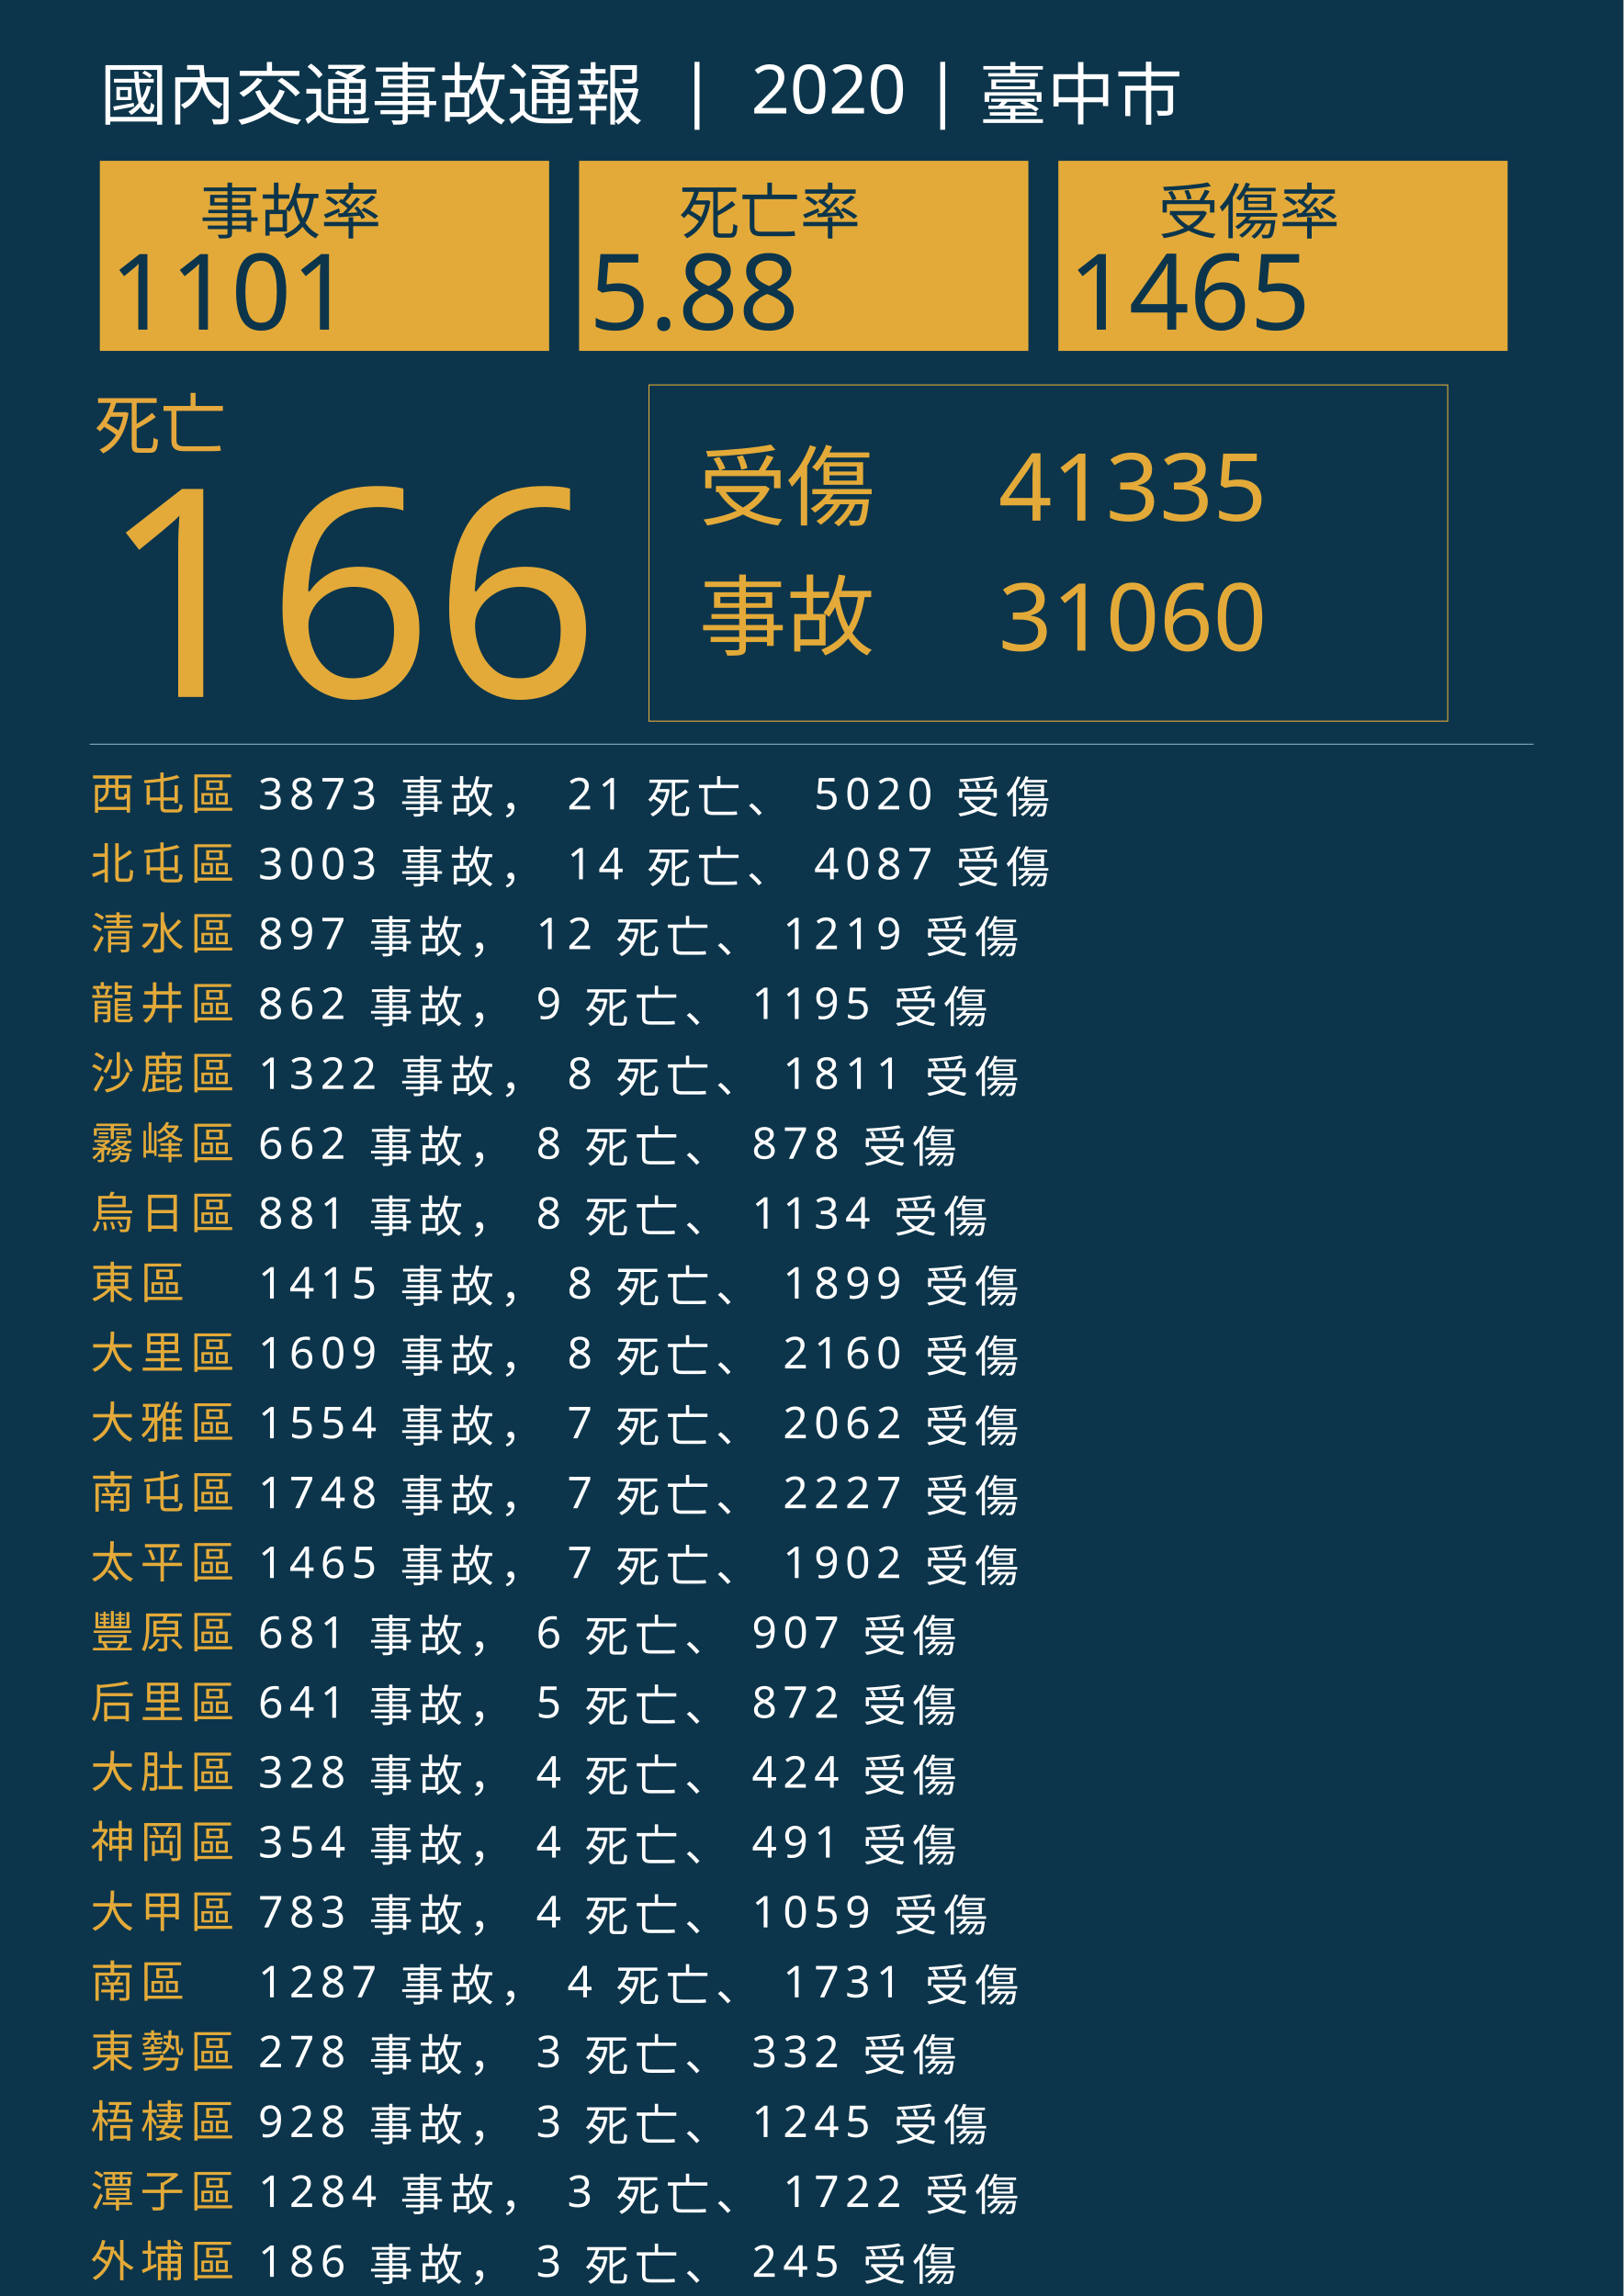
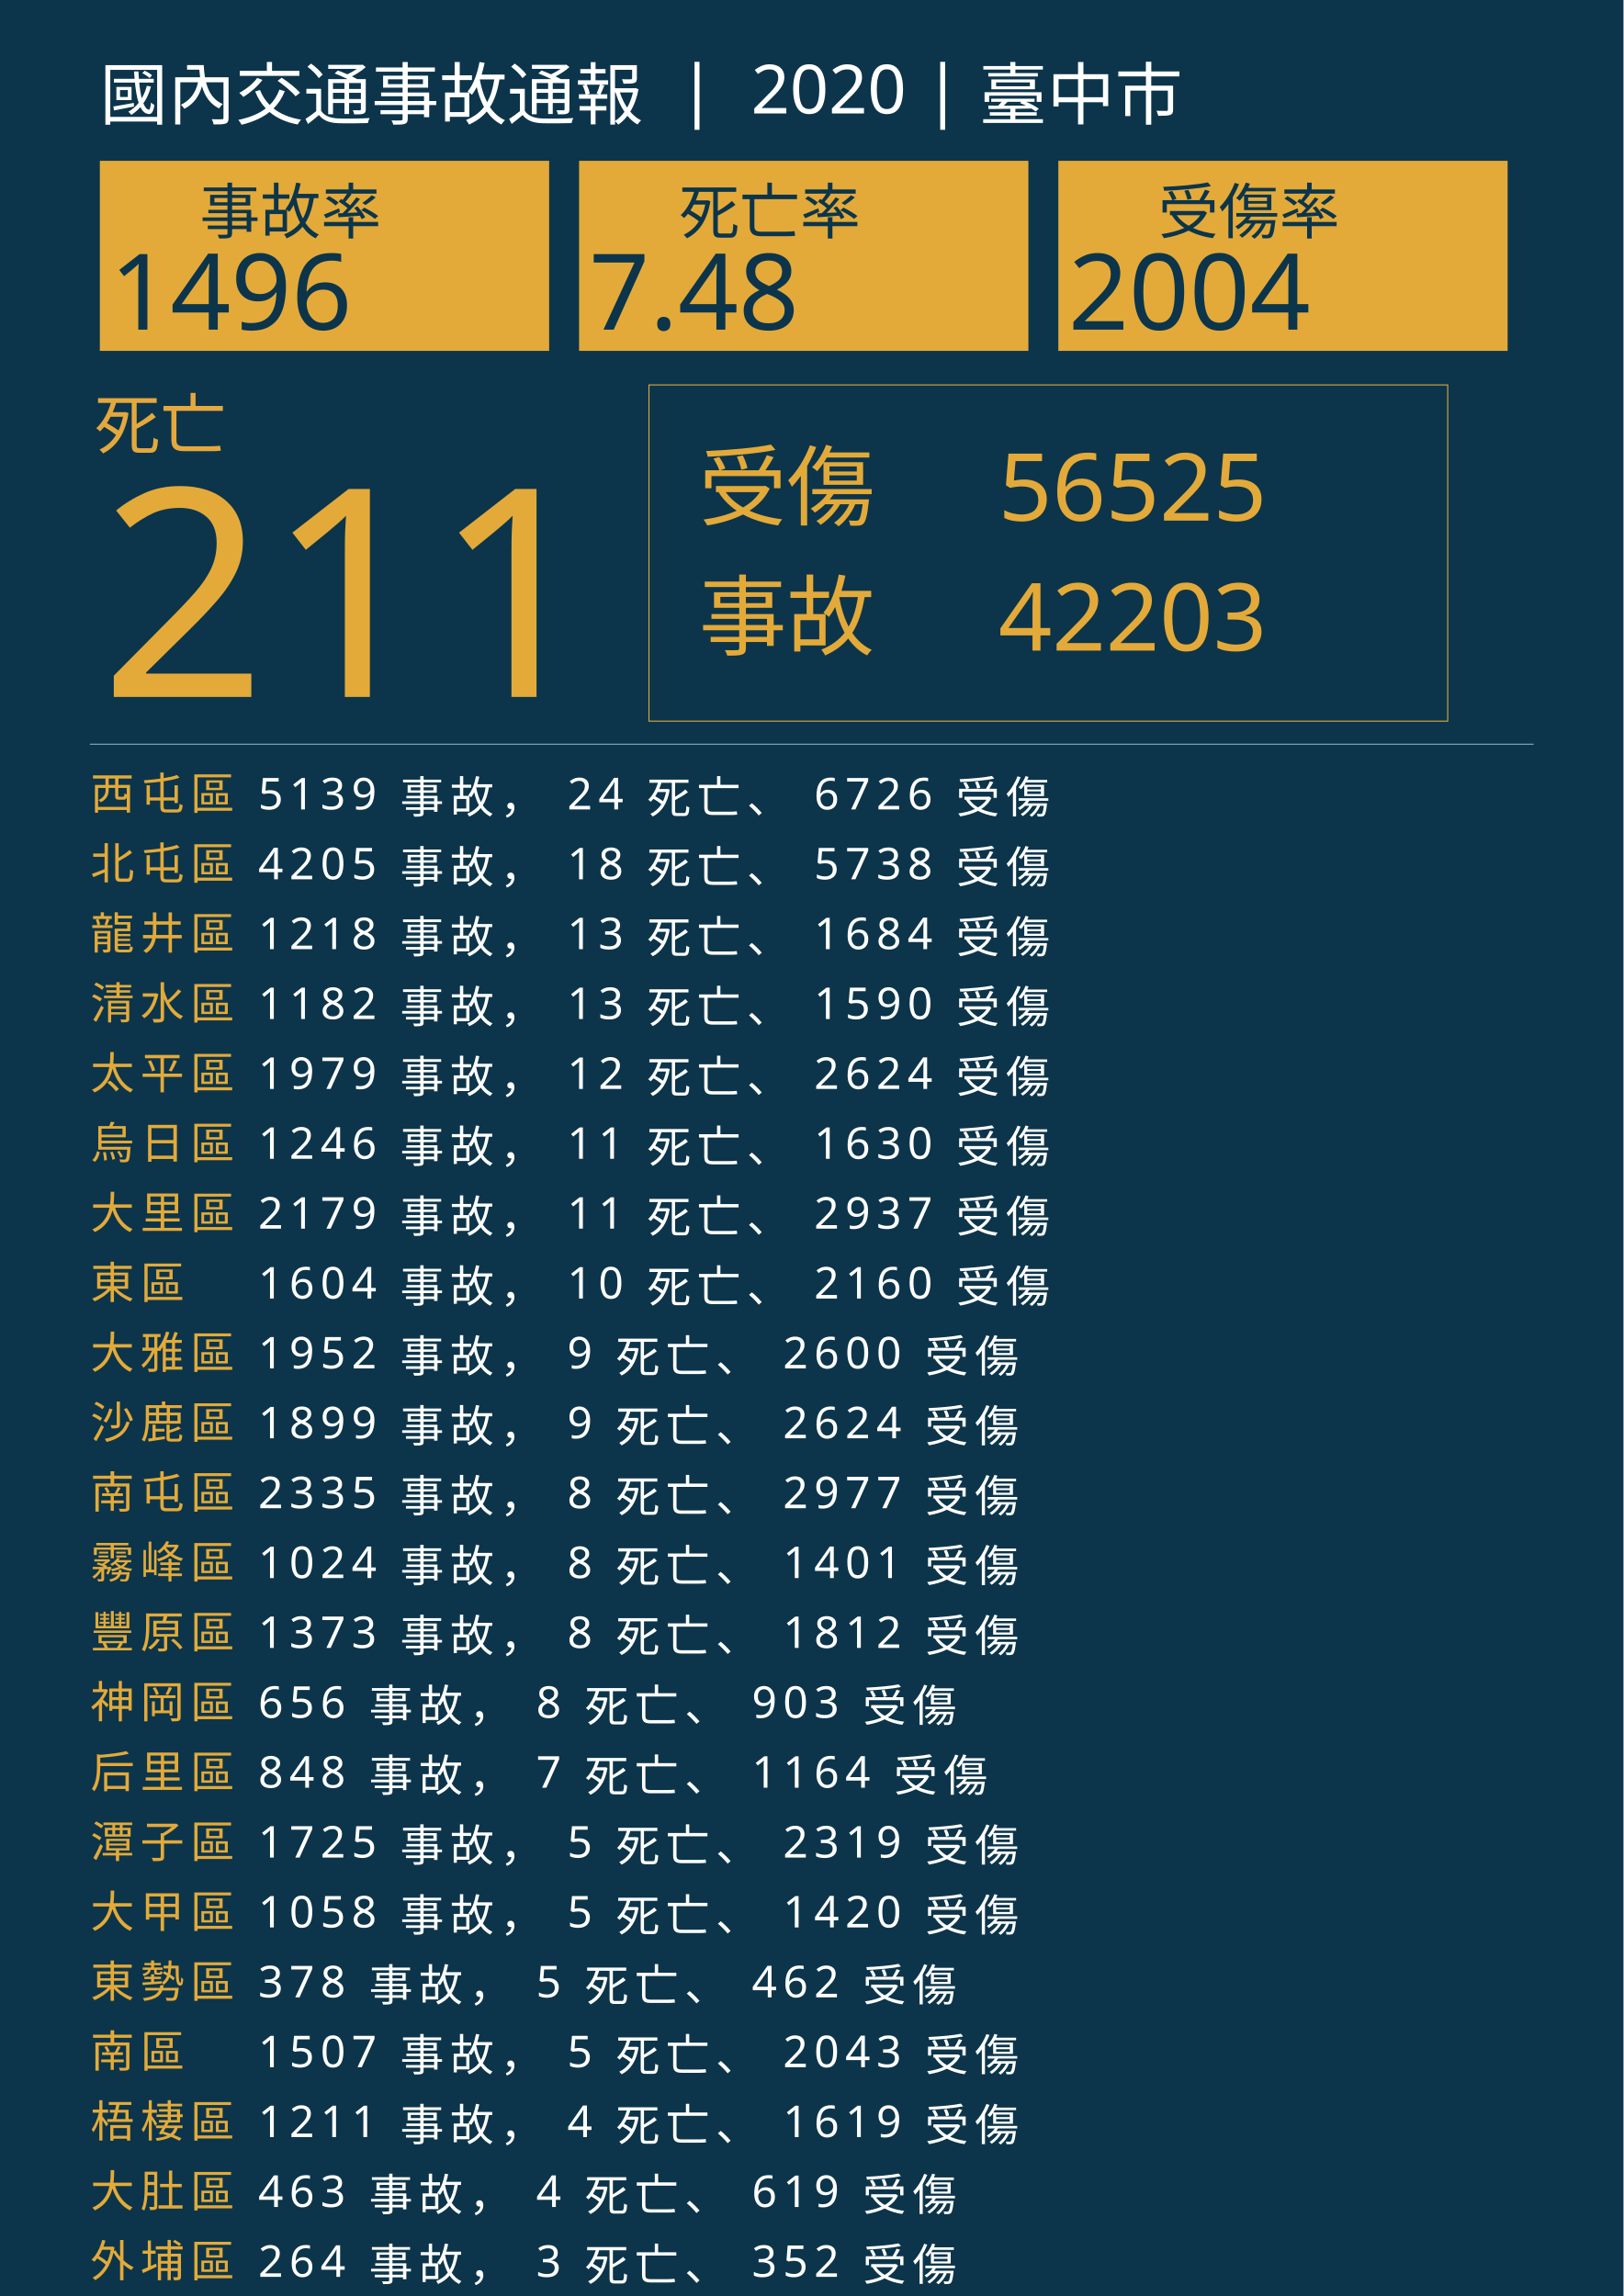
<svg xmlns="http://www.w3.org/2000/svg" version="1.1" id="圖層_1" x="0px" y="0px" viewBox="0 0 1626 2300" style="enable-background:new 0 0 1626 2300;" xml:space="preserve">
  <style type="text/css">
	.st0{fill:#0C354B;}
	.st1{fill:#E5A83D;}
	.st2{font-family:'NotoSansCJKtc-Bold-B5pc-H';}
	.st3{font-size:66px;}
	.st4{fill:#E3AA39;}
	.st5{font-family:'Arial-BoldMT';}
	.st6{font-size:291.776px;}
	.st7{fill:none;stroke:#E3AA39;stroke-miterlimit:10;}
	.st8{font-family:'NotoSansCJKtc-Light-B5pc-H';}
	.st9{font-size:88px;}
	.st10{font-family:'NotoSansCJKtc-Medium-B5pc-H';}
	.st11{font-size:94px;}
	.st12{fill:none;stroke:#8AAFC1;stroke-miterlimit:10;}
	.st13{font-size:60.649px;}
	.st14{font-size:106px;}
	.st15{fill:none;}
	.st16{font-size:44px;}
	.st17{letter-spacing:6;}
	.st18{fill:#FFFFFF;}
	.st19{letter-spacing:1;}
	.st20{font-size:68px;}
</style>
  <rect class="st0" width="1626" height="2300" />
  <text transform="matrix(1 0 0 1 94.5001 449.017)" class="st1 st2 st3">死亡</text>
  <g>
-     <text transform="matrix(1 0 0 1 100 698.1412)" class="st4 st5 st6">166</text>
+     <text transform="matrix(1 0 0 1 100 698.1412)" class="st4 st5 st6">211</text>
  </g>
  <g>
    <rect x="650" y="385.6" class="st7" width="800" height="336.8" />
    <g>
      <text transform="matrix(1 0 0 1 700 519.593)" class="st4 st8 st9">受傷</text>
-       <text transform="matrix(1 0 0 1 1000 521.5084)" class="st4 st10 st11">41335</text>
-       <text transform="matrix(1 0 0 1 1000 651.7274)" class="st4 st10 st11">31060</text>
+       <text transform="matrix(1 0 0 1 1000 521.5084)" class="st4 st10 st11">56525</text>
+       <text transform="matrix(1 0 0 1 1000 651.7274)" class="st4 st10 st11">42203</text>
      <text transform="matrix(1 0 0 1 700 649.4965)" class="st4 st8 st9">事故</text>
    </g>
  </g>
  <line class="st12" x1="90" y1="745.5" x2="1536" y2="745.5" />
  <g>
    <g>
      <rect x="100" y="161.1" class="st4" width="450" height="190.4" />
      <g>
        <text transform="matrix(1 0 0 1 200 233.9079)" class="st0 st10 st13">事故率</text>
        <g>
-           <text transform="matrix(1 0 0 1 110 330.2121)" class="st0 st5 st14">1101</text>
+           <text transform="matrix(1 0 0 1 110 330.2121)" class="st0 st5 st14">1496</text>
        </g>
      </g>
    </g>
    <g>
      <rect x="580" y="161.1" class="st4" width="450" height="190.4" />
      <g>
        <text transform="matrix(1 0 0 1 680 233.908)" class="st0 st10 st13">死亡率</text>
        <g>
-           <text transform="matrix(1 0 0 1 590 330.2122)" class="st0 st5 st14">5.88</text>
+           <text transform="matrix(1 0 0 1 590 330.2122)" class="st0 st5 st14">7.48</text>
        </g>
      </g>
    </g>
    <g>
      <rect x="1060" y="161.1" class="st4" width="450" height="190.4" />
      <g>
        <text transform="matrix(1 0 0 1 1160 233.908)" class="st0 st10 st13">受傷率</text>
        <g>
-           <text transform="matrix(1 0 0 1 1070 330.2122)" class="st0 st5 st14">1465</text>
+           <text transform="matrix(1 0 0 1 1070 330.2122)" class="st0 st5 st14">2004</text>
        </g>
      </g>
    </g>
  </g>
  <rect x="90.6" y="772.1" class="st15" width="1141.8" height="314.8" />
  <text transform="matrix(1 0 0 1 90.5591 810.7965)">
    <tspan x="0" y="0" class="st4 st10 st16 st17">西屯區</tspan>
-     <tspan x="150.6" y="0" class="st18 st10 st16 st17"> 3873 事故， 21 死亡、 5020 受傷</tspan>
+     <tspan x="150.6" y="0" class="st18 st10 st16 st17"> 5139 事故， 24 死亡、 6726 受傷</tspan>
    <tspan x="0" y="70" class="st4 st10 st16 st17">北屯區</tspan>
-     <tspan x="150.6" y="70" class="st18 st10 st16 st17"> 3003 事故， 14 死亡、 4087 受傷</tspan>
-     <tspan x="0" y="140" class="st4 st10 st16 st17">清水區</tspan>
-     <tspan x="150.6" y="140" class="st18 st10 st16 st17"> 897 事故， 12 死亡、 1219 受傷</tspan>
-     <tspan x="0" y="210" class="st4 st10 st16 st17">龍井區</tspan>
-     <tspan x="150.6" y="210" class="st18 st10 st16 st17"> 862 事故， 9 死亡、 1195 受傷</tspan>
-     <tspan x="0" y="280" class="st4 st10 st16 st17">沙鹿區</tspan>
-     <tspan x="150.6" y="280" class="st18 st10 st16 st17"> 1322 事故， 8 死亡、 1811 受傷</tspan>
-     <tspan x="0" y="350" class="st4 st10 st16 st17">霧峰區</tspan>
-     <tspan x="150.6" y="350" class="st18 st10 st16 st17"> 662 事故， 8 死亡、 878 受傷</tspan>
-     <tspan x="0" y="420" class="st4 st10 st16 st17">烏日區</tspan>
-     <tspan x="150.6" y="420" class="st18 st10 st16 st17"> 881 事故， 8 死亡、 1134 受傷</tspan>
+     <tspan x="150.6" y="70" class="st18 st10 st16 st17"> 4205 事故， 18 死亡、 5738 受傷</tspan>
+     <tspan x="0" y="140" class="st4 st10 st16 st17">龍井區</tspan>
+     <tspan x="150.6" y="140" class="st18 st10 st16 st17"> 1218 事故， 13 死亡、 1684 受傷</tspan>
+     <tspan x="0" y="210" class="st4 st10 st16 st17">清水區</tspan>
+     <tspan x="150.6" y="210" class="st18 st10 st16 st17"> 1182 事故， 13 死亡、 1590 受傷</tspan>
+     <tspan x="0" y="280" class="st4 st10 st16 st17">太平區</tspan>
+     <tspan x="150.6" y="280" class="st18 st10 st16 st17"> 1979 事故， 12 死亡、 2624 受傷</tspan>
+     <tspan x="0" y="350" class="st4 st10 st16 st17">烏日區</tspan>
+     <tspan x="150.6" y="350" class="st18 st10 st16 st17"> 1246 事故， 11 死亡、 1630 受傷</tspan>
+     <tspan x="0" y="420" class="st4 st10 st16 st17">大里區</tspan>
+     <tspan x="150.6" y="420" class="st18 st10 st16 st17"> 2179 事故， 11 死亡、 2937 受傷</tspan>
    <tspan x="0" y="490" class="st4 st10 st16 st17">東區</tspan>
-     <tspan x="150.6" y="490" class="st18 st10 st16 st17"> 1415 事故， 8 死亡、 1899 受傷</tspan>
-     <tspan x="0" y="560" class="st4 st10 st16 st17">大里區</tspan>
-     <tspan x="150.6" y="560" class="st18 st10 st16 st17"> 1609 事故， 8 死亡、 2160 受傷</tspan>
-     <tspan x="0" y="630" class="st4 st10 st16 st17">大雅區</tspan>
-     <tspan x="150.6" y="630" class="st18 st10 st16 st17"> 1554 事故， 7 死亡、 2062 受傷</tspan>
+     <tspan x="150.6" y="490" class="st18 st10 st16 st17"> 1604 事故， 10 死亡、 2160 受傷</tspan>
+     <tspan x="0" y="560" class="st4 st10 st16 st17">大雅區</tspan>
+     <tspan x="150.6" y="560" class="st18 st10 st16 st17"> 1952 事故， 9 死亡、 2600 受傷</tspan>
+     <tspan x="0" y="630" class="st4 st10 st16 st17">沙鹿區</tspan>
+     <tspan x="150.6" y="630" class="st18 st10 st16 st17"> 1899 事故， 9 死亡、 2624 受傷</tspan>
    <tspan x="0" y="700" class="st4 st10 st16 st17">南屯區</tspan>
-     <tspan x="150.6" y="700" class="st18 st10 st16 st17"> 1748 事故， 7 死亡、 2227 受傷</tspan>
-     <tspan x="0" y="770" class="st4 st10 st16 st17">太平區</tspan>
-     <tspan x="150.6" y="770" class="st18 st10 st16 st17"> 1465 事故， 7 死亡、 1902 受傷</tspan>
+     <tspan x="150.6" y="700" class="st18 st10 st16 st17"> 2335 事故， 8 死亡、 2977 受傷</tspan>
+     <tspan x="0" y="770" class="st4 st10 st16 st17">霧峰區</tspan>
+     <tspan x="150.6" y="770" class="st18 st10 st16 st17"> 1024 事故， 8 死亡、 1401 受傷</tspan>
    <tspan x="0" y="840" class="st4 st10 st16 st17">豐原區</tspan>
-     <tspan x="150.6" y="840" class="st18 st10 st16 st17"> 681 事故， 6 死亡、 907 受傷</tspan>
-     <tspan x="0" y="910" class="st4 st10 st16 st17">后里區</tspan>
-     <tspan x="150.6" y="910" class="st18 st10 st16 st17"> 641 事故， 5 死亡、 872 受傷</tspan>
-     <tspan x="0" y="980" class="st4 st10 st16 st17">大肚區</tspan>
-     <tspan x="150.6" y="980" class="st18 st10 st16 st17"> 328 事故， 4 死亡、 424 受傷</tspan>
-     <tspan x="0" y="1050" class="st4 st10 st16 st17">神岡區</tspan>
-     <tspan x="150.6" y="1050" class="st18 st10 st16 st17"> 354 事故， 4 死亡、 491 受傷</tspan>
+     <tspan x="150.6" y="840" class="st18 st10 st16 st17"> 1373 事故， 8 死亡、 1812 受傷</tspan>
+     <tspan x="0" y="910" class="st4 st10 st16 st17">神岡區</tspan>
+     <tspan x="150.6" y="910" class="st18 st10 st16 st17"> 656 事故， 8 死亡、 903 受傷</tspan>
+     <tspan x="0" y="980" class="st4 st10 st16 st17">后里區</tspan>
+     <tspan x="150.6" y="980" class="st18 st10 st16 st17"> 848 事故， 7 死亡、 1164 受傷</tspan>
+     <tspan x="0" y="1050" class="st4 st10 st16 st17">潭子區</tspan>
+     <tspan x="150.6" y="1050" class="st18 st10 st16 st17"> 1725 事故， 5 死亡、 2319 受傷</tspan>
    <tspan x="0" y="1120" class="st4 st10 st16 st17">大甲區</tspan>
-     <tspan x="150.6" y="1120" class="st18 st10 st16 st17"> 783 事故， 4 死亡、 1059 受傷</tspan>
-     <tspan x="0" y="1190" class="st4 st10 st16 st17">南區</tspan>
-     <tspan x="150.6" y="1190" class="st18 st10 st16 st17"> 1287 事故， 4 死亡、 1731 受傷</tspan>
-     <tspan x="0" y="1260" class="st4 st10 st16 st17">東勢區</tspan>
-     <tspan x="150.6" y="1260" class="st18 st10 st16 st17"> 278 事故， 3 死亡、 332 受傷</tspan>
+     <tspan x="150.6" y="1120" class="st18 st10 st16 st17"> 1058 事故， 5 死亡、 1420 受傷</tspan>
+     <tspan x="0" y="1190" class="st4 st10 st16 st17">東勢區</tspan>
+     <tspan x="150.6" y="1190" class="st18 st10 st16 st17"> 378 事故， 5 死亡、 462 受傷</tspan>
+     <tspan x="0" y="1260" class="st4 st10 st16 st17">南區</tspan>
+     <tspan x="150.6" y="1260" class="st18 st10 st16 st17"> 1507 事故， 5 死亡、 2043 受傷</tspan>
    <tspan x="0" y="1330" class="st4 st10 st16 st17">梧棲區</tspan>
-     <tspan x="150.6" y="1330" class="st18 st10 st16 st17"> 928 事故， 3 死亡、 1245 受傷</tspan>
-     <tspan x="0" y="1400" class="st4 st10 st16 st17">潭子區</tspan>
-     <tspan x="150.6" y="1400" class="st18 st10 st16 st17"> 1284 事故， 3 死亡、 1722 受傷</tspan>
+     <tspan x="150.6" y="1330" class="st18 st10 st16 st17"> 1211 事故， 4 死亡、 1619 受傷</tspan>
+     <tspan x="0" y="1400" class="st4 st10 st16 st17">大肚區</tspan>
+     <tspan x="150.6" y="1400" class="st18 st10 st16 st17"> 463 事故， 4 死亡、 619 受傷</tspan>
    <tspan x="0" y="1470" class="st4 st10 st16 st17">外埔區</tspan>
-     <tspan x="150.6" y="1470" class="st18 st10 st16 st17"> 186 事故， 3 死亡、 245 受傷</tspan>
+     <tspan x="150.6" y="1470" class="st18 st10 st16 st17"> 264 事故， 3 死亡、 352 受傷</tspan>
    <tspan x="0" y="1540" class="st4 st10 st16 st17">大安區</tspan>
-     <tspan x="150.6" y="1540" class="st18 st10 st16 st17"> 89 事故， 3 死亡、 115 受傷</tspan>
-     <tspan x="0" y="1610" class="st4 st10 st16 st17">中區</tspan>
-     <tspan x="150.6" y="1610" class="st18 st10 st16 st17"> 431 事故， 3 死亡、 607 受傷</tspan>
-     <tspan x="0" y="1680" class="st4 st10 st16 st17">北區</tspan>
-     <tspan x="150.6" y="1680" class="st18 st10 st16 st17"> 2197 事故， 2 死亡、 2934 受傷</tspan>
-     <tspan x="0" y="1750" class="st4 st10 st16 st17">西區</tspan>
-     <tspan x="150.6" y="1750" class="st18 st10 st16 st17"> 2057 事故， 2 死亡、 2763 受傷</tspan>
+     <tspan x="150.6" y="1540" class="st18 st10 st16 st17"> 116 事故， 3 死亡、 153 受傷</tspan>
+     <tspan x="0" y="1610" class="st4 st10 st16 st17">西區</tspan>
+     <tspan x="150.6" y="1610" class="st18 st10 st16 st17"> 2777 事故， 3 死亡、 3756 受傷</tspan>
+     <tspan x="0" y="1680" class="st4 st10 st16 st17">中區</tspan>
+     <tspan x="150.6" y="1680" class="st18 st10 st16 st17"> 569 事故， 3 死亡、 793 受傷</tspan>
+     <tspan x="0" y="1750" class="st4 st10 st16 st17">北區</tspan>
+     <tspan x="150.6" y="1750" class="st18 st10 st16 st17"> 2974 事故， 2 死亡、 4030 受傷</tspan>
    <tspan x="0" y="1820" class="st4 st10 st16 st17">石岡區</tspan>
-     <tspan x="150.6" y="1820" class="st18 st10 st16 st17"> 87 事故， 0 死亡、 103 受傷</tspan>
+     <tspan x="150.6" y="1820" class="st18 st10 st16 st17"> 118 事故， 0 死亡、 145 受傷</tspan>
    <tspan x="0" y="1890" class="st4 st10 st16 st17">新社區</tspan>
-     <tspan x="150.6" y="1890" class="st18 st10 st16 st17"> 148 事故， 0 死亡、 172 受傷</tspan>
+     <tspan x="150.6" y="1890" class="st18 st10 st16 st17"> 188 事故， 0 死亡、 219 受傷</tspan>
    <tspan x="0" y="1960" class="st4 st10 st16 st17">和平區</tspan>
-     <tspan x="150.6" y="1960" class="st18 st10 st16 st17"> 10 事故， 0 死亡、 19 受傷</tspan>
+     <tspan x="150.6" y="1960" class="st18 st10 st16 st17"> 16 事故， 0 死亡、 25 受傷</tspan>
  </text>
  <text transform="matrix(1 0 0 1 100 119.2712)" class="st18 st8 st20">國內交通事故通報  |  2020 | 臺中市</text>
</svg>
